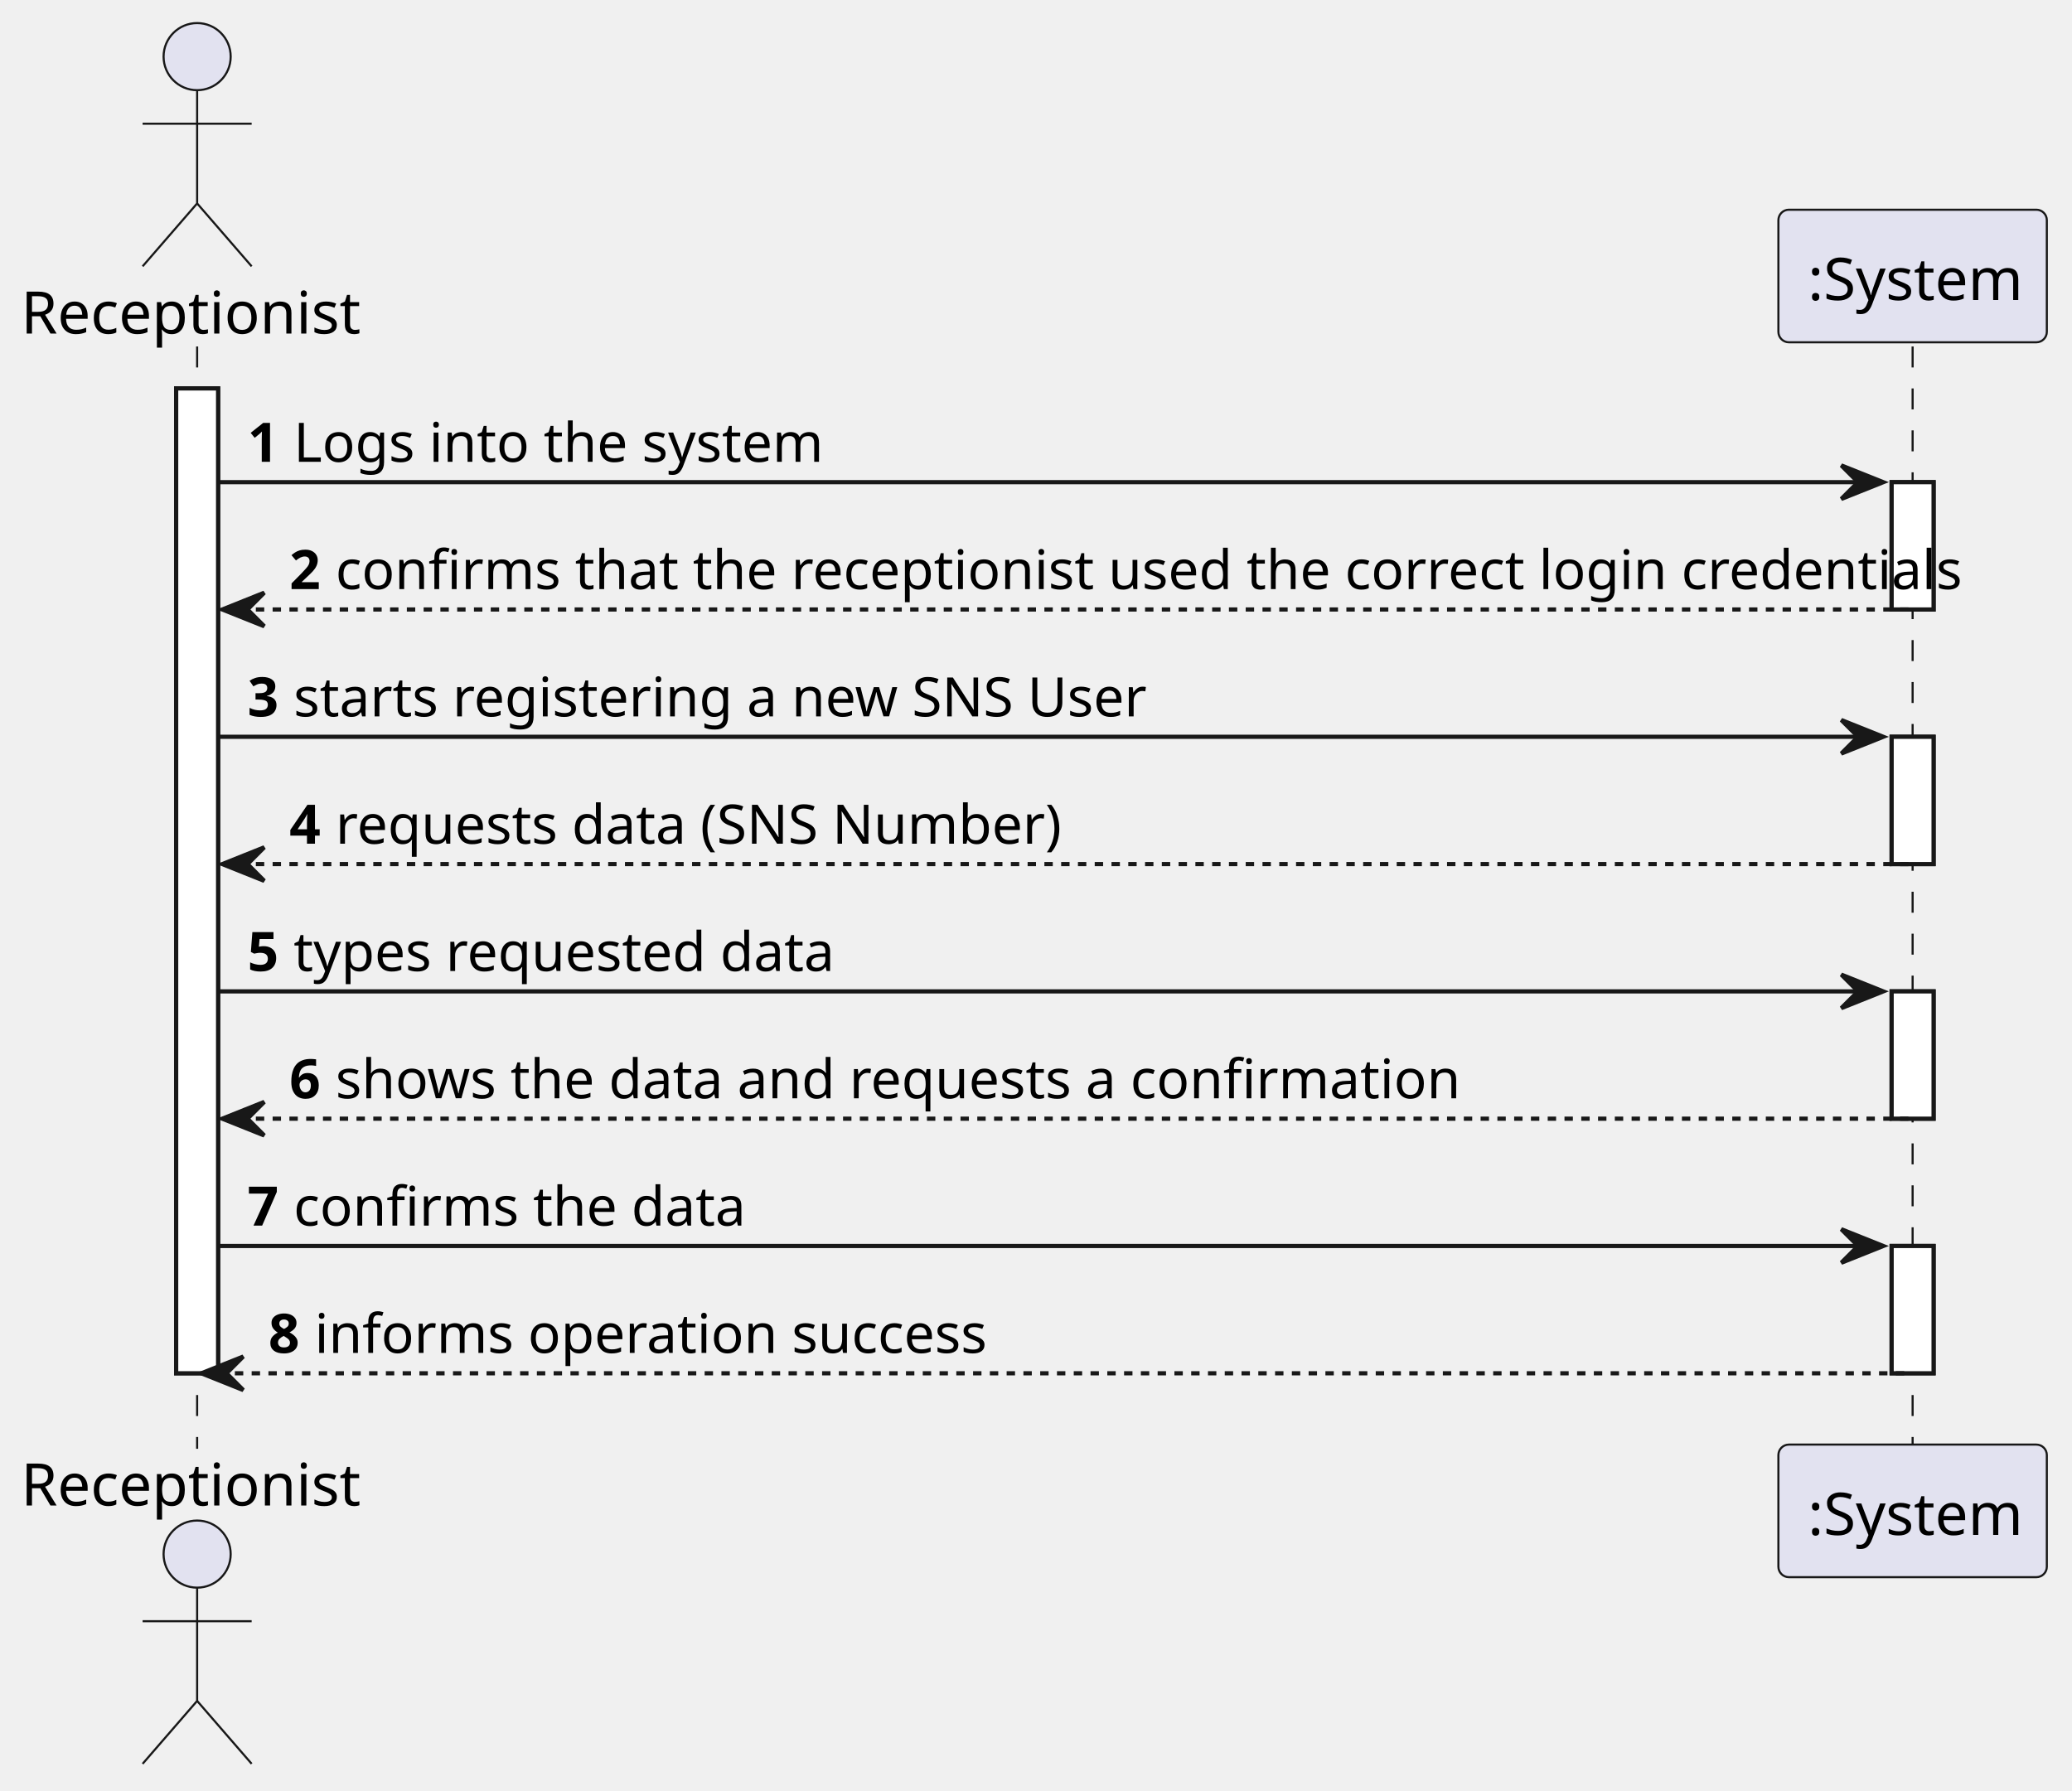
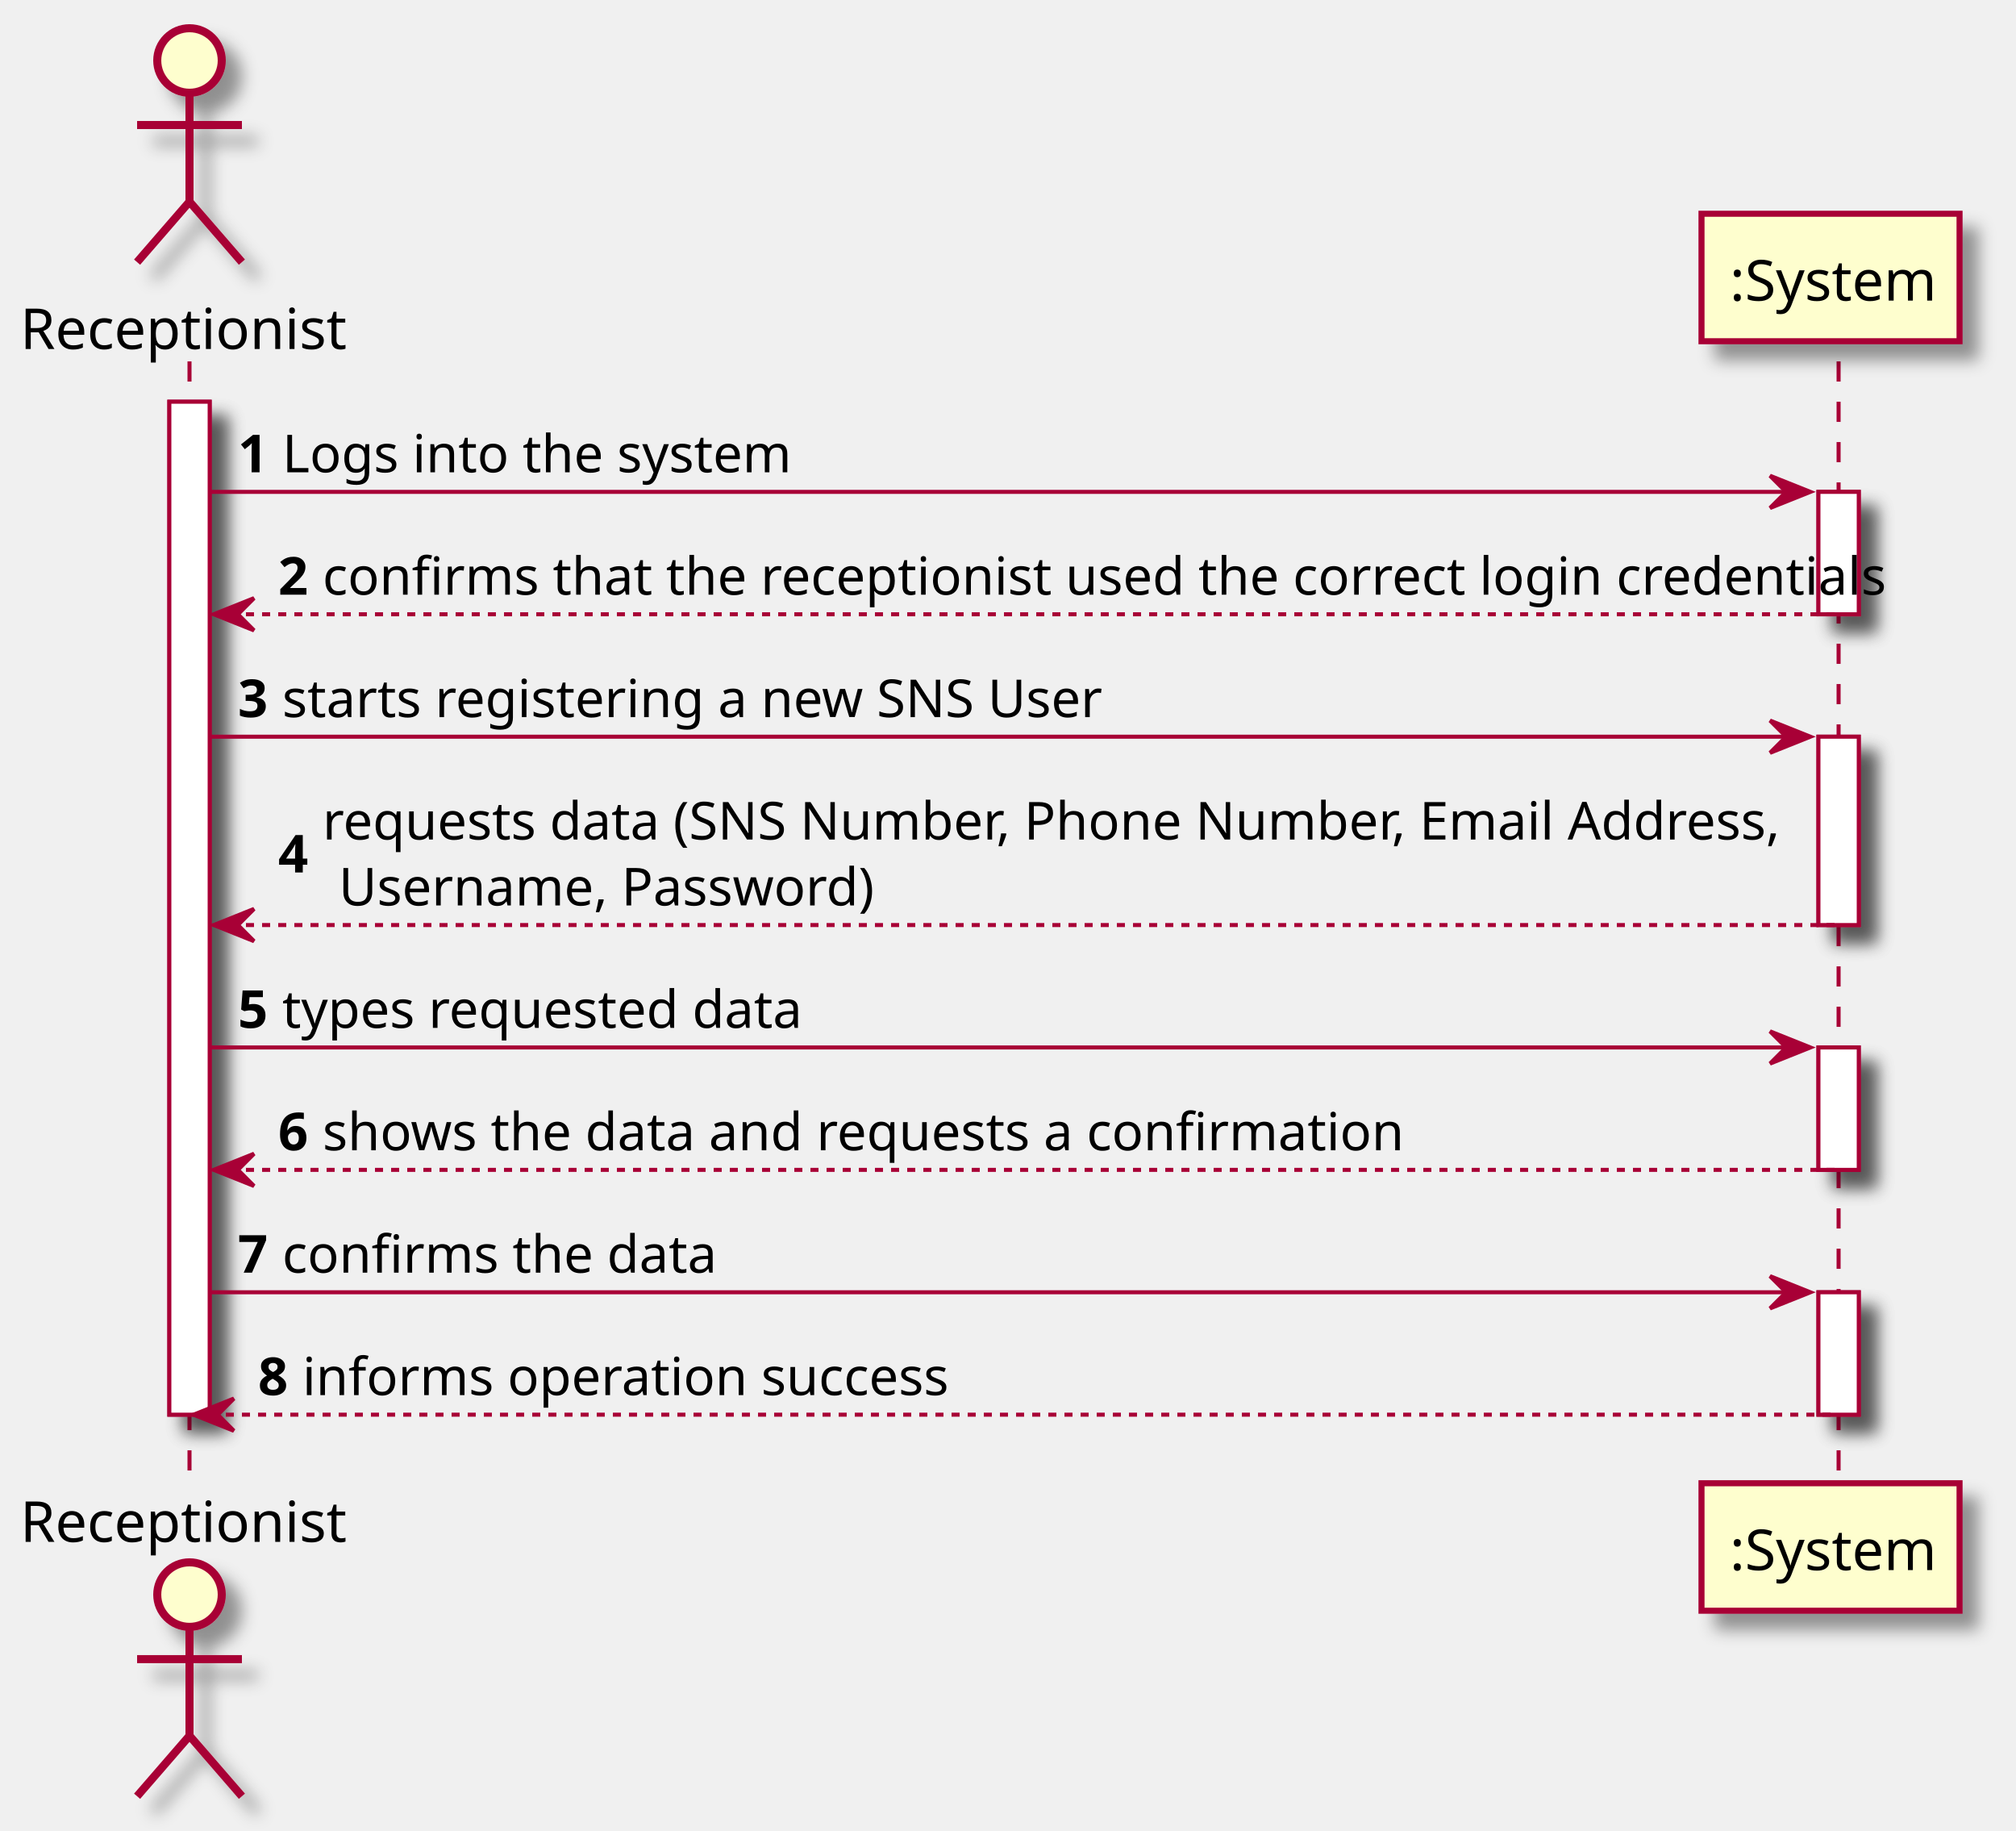
- <svg xmlns="http://www.w3.org/2000/svg" contentStyleType="text/css" height="427px" preserveAspectRatio="none" style="width:494px;height:427px;background:#FFFFFF;" version="1.1" viewBox="0 0 494 427" width="494px" zoomAndPan="magnify">
-   <defs />
+ <svg xmlns="http://www.w3.org/2000/svg" contentScriptType="application/ecmascript" contentStyleType="text/css" height="454px" preserveAspectRatio="none" style="width:500px;height:454px;background:#FFFFFF;" version="1.1" viewBox="0 0 500 454" width="500px" zoomAndPan="magnify">
+   <defs>
+     <filter height="300%" id="f159iiixda3mij" width="300%" x="-1" y="-1">
+       <feGaussianBlur result="blurOut" stdDeviation="2.0" />
+       <feColorMatrix in="blurOut" result="blurOut2" type="matrix" values="0 0 0 0 0 0 0 0 0 0 0 0 0 0 0 0 0 0 .4 0" />
+       <feOffset dx="4.0" dy="4.0" in="blurOut2" result="blurOut3" />
+       <feBlend in="SourceGraphic" in2="blurOut3" mode="normal" />
+     </filter>
+   </defs>
  <g>
-     <rect fill="#FFFFFF" height="234.812" style="stroke:#181818;stroke-width:1.0;" width="10" x="42" y="92.609" />
-     <rect fill="#FFFFFF" height="30.352" style="stroke:#181818;stroke-width:1.0;" width="10" x="451" y="114.961" />
-     <rect fill="#FFFFFF" height="30.352" style="stroke:#181818;stroke-width:1.0;" width="10" x="451" y="175.664" />
-     <rect fill="#FFFFFF" height="30.352" style="stroke:#181818;stroke-width:1.0;" width="10" x="451" y="236.367" />
-     <rect fill="#FFFFFF" height="30.352" style="stroke:#181818;stroke-width:1.0;" width="10" x="451" y="297.07" />
-     <line style="stroke:#181818;stroke-width:0.5;stroke-dasharray:5.0,5.0;" x1="47" x2="47" y1="82.609" y2="345.422" />
-     <line style="stroke:#181818;stroke-width:0.5;stroke-dasharray:5.0,5.0;" x1="456" x2="456" y1="82.609" y2="345.422" />
-     <text fill="#000000" font-family="sans-serif" font-size="14" lengthAdjust="spacing" textLength="78" x="5" y="79.533">Receptionist</text>
-     <ellipse cx="47" cy="13.5" fill="#E2E2F0" rx="8" ry="8" style="stroke:#181818;stroke-width:0.5;" />
-     <path d="M47,21.5 L47,48.5 M34,29.5 L60,29.5 M47,48.5 L34,63.5 M47,48.5 L60,63.5 " fill="none" style="stroke:#181818;stroke-width:0.5;" />
-     <text fill="#000000" font-family="sans-serif" font-size="14" lengthAdjust="spacing" textLength="78" x="5" y="358.955">Receptionist</text>
-     <ellipse cx="47" cy="370.531" fill="#E2E2F0" rx="8" ry="8" style="stroke:#181818;stroke-width:0.5;" />
-     <path d="M47,378.531 L47,405.531 M34,386.531 L60,386.531 M47,405.531 L34,420.531 M47,405.531 L60,420.531 " fill="none" style="stroke:#181818;stroke-width:0.5;" />
-     <rect fill="#E2E2F0" height="31.609" rx="2.5" ry="2.5" style="stroke:#181818;stroke-width:0.5;" width="64" x="424" y="50" />
-     <text fill="#000000" font-family="sans-serif" font-size="14" lengthAdjust="spacing" textLength="50" x="431" y="71.533">:System</text>
-     <rect fill="#E2E2F0" height="31.609" rx="2.5" ry="2.5" style="stroke:#181818;stroke-width:0.5;" width="64" x="424" y="344.422" />
-     <text fill="#000000" font-family="sans-serif" font-size="14" lengthAdjust="spacing" textLength="50" x="431" y="365.955">:System</text>
-     <rect fill="#FFFFFF" height="234.812" style="stroke:#181818;stroke-width:1.0;" width="10" x="42" y="92.609" />
-     <rect fill="#FFFFFF" height="30.352" style="stroke:#181818;stroke-width:1.0;" width="10" x="451" y="114.961" />
-     <rect fill="#FFFFFF" height="30.352" style="stroke:#181818;stroke-width:1.0;" width="10" x="451" y="175.664" />
-     <rect fill="#FFFFFF" height="30.352" style="stroke:#181818;stroke-width:1.0;" width="10" x="451" y="236.367" />
-     <rect fill="#FFFFFF" height="30.352" style="stroke:#181818;stroke-width:1.0;" width="10" x="451" y="297.07" />
-     <polygon fill="#181818" points="439,110.961,449,114.961,439,118.961,443,114.961" style="stroke:#181818;stroke-width:1.0;" />
-     <line style="stroke:#181818;stroke-width:1.0;" x1="52" x2="445" y1="114.961" y2="114.961" />
-     <text fill="#000000" font-family="sans-serif" font-size="13" font-weight="bold" lengthAdjust="spacing" textLength="7" x="59" y="110.105">1</text>
-     <text fill="#000000" font-family="sans-serif" font-size="13" lengthAdjust="spacing" textLength="122" x="70" y="110.105">Logs into the system</text>
-     <polygon fill="#181818" points="63,141.312,53,145.312,63,149.312,59,145.312" style="stroke:#181818;stroke-width:1.0;" />
-     <line style="stroke:#181818;stroke-width:1.0;stroke-dasharray:2.0,2.0;" x1="57" x2="455" y1="145.312" y2="145.312" />
-     <text fill="#000000" font-family="sans-serif" font-size="13" font-weight="bold" lengthAdjust="spacing" textLength="7" x="69" y="140.456">2</text>
-     <text fill="#000000" font-family="sans-serif" font-size="13" lengthAdjust="spacing" textLength="364" x="80" y="140.456">confirms that the receptionist used the correct login credentials</text>
-     <polygon fill="#181818" points="439,171.664,449,175.664,439,179.664,443,175.664" style="stroke:#181818;stroke-width:1.0;" />
-     <line style="stroke:#181818;stroke-width:1.0;" x1="52" x2="445" y1="175.664" y2="175.664" />
-     <text fill="#000000" font-family="sans-serif" font-size="13" font-weight="bold" lengthAdjust="spacing" textLength="7" x="59" y="170.808">3</text>
-     <text fill="#000000" font-family="sans-serif" font-size="13" lengthAdjust="spacing" textLength="197" x="70" y="170.808">starts registering a new SNS User</text>
-     <polygon fill="#181818" points="63,202.016,53,206.016,63,210.016,59,206.016" style="stroke:#181818;stroke-width:1.0;" />
-     <line style="stroke:#181818;stroke-width:1.0;stroke-dasharray:2.0,2.0;" x1="57" x2="455" y1="206.016" y2="206.016" />
-     <text fill="#000000" font-family="sans-serif" font-size="13" font-weight="bold" lengthAdjust="spacing" textLength="7" x="69" y="201.159">4</text>
-     <text fill="#000000" font-family="sans-serif" font-size="13" lengthAdjust="spacing" textLength="167" x="80" y="201.159">requests data (SNS Number)</text>
-     <polygon fill="#181818" points="439,232.367,449,236.367,439,240.367,443,236.367" style="stroke:#181818;stroke-width:1.0;" />
-     <line style="stroke:#181818;stroke-width:1.0;" x1="52" x2="445" y1="236.367" y2="236.367" />
-     <text fill="#000000" font-family="sans-serif" font-size="13" font-weight="bold" lengthAdjust="spacing" textLength="7" x="59" y="231.511">5</text>
-     <text fill="#000000" font-family="sans-serif" font-size="13" lengthAdjust="spacing" textLength="122" x="70" y="231.511">types requested data</text>
-     <polygon fill="#181818" points="63,262.719,53,266.719,63,270.719,59,266.719" style="stroke:#181818;stroke-width:1.0;" />
-     <line style="stroke:#181818;stroke-width:1.0;stroke-dasharray:2.0,2.0;" x1="57" x2="455" y1="266.719" y2="266.719" />
-     <text fill="#000000" font-family="sans-serif" font-size="13" font-weight="bold" lengthAdjust="spacing" textLength="7" x="69" y="261.862">6</text>
-     <text fill="#000000" font-family="sans-serif" font-size="13" lengthAdjust="spacing" textLength="252" x="80" y="261.862">shows the data and requests a confirmation</text>
-     <polygon fill="#181818" points="439,293.07,449,297.07,439,301.07,443,297.07" style="stroke:#181818;stroke-width:1.0;" />
-     <line style="stroke:#181818;stroke-width:1.0;" x1="52" x2="445" y1="297.07" y2="297.07" />
-     <text fill="#000000" font-family="sans-serif" font-size="13" font-weight="bold" lengthAdjust="spacing" textLength="7" x="59" y="292.214">7</text>
-     <text fill="#000000" font-family="sans-serif" font-size="13" lengthAdjust="spacing" textLength="100" x="70" y="292.214">confirms the data</text>
-     <polygon fill="#181818" points="58,323.422,48,327.422,58,331.422,54,327.422" style="stroke:#181818;stroke-width:1.0;" />
-     <line style="stroke:#181818;stroke-width:1.0;stroke-dasharray:2.0,2.0;" x1="52" x2="455" y1="327.422" y2="327.422" />
-     <text fill="#000000" font-family="sans-serif" font-size="13" font-weight="bold" lengthAdjust="spacing" textLength="7" x="64" y="322.565">8</text>
-     <text fill="#000000" font-family="sans-serif" font-size="13" lengthAdjust="spacing" textLength="152" x="75" y="322.565">informs operation success</text>
+     <rect fill="#FFFFFF" filter="url(#f159iiixda3mij)" height="251.164" style="stroke:#A80036;stroke-width:1.0;" width="10" x="42" y="99.609" />
+     <rect fill="#FFFFFF" filter="url(#f159iiixda3mij)" height="30.352" style="stroke:#A80036;stroke-width:1.0;" width="10" x="451" y="121.961" />
+     <rect fill="#FFFFFF" filter="url(#f159iiixda3mij)" height="46.703" style="stroke:#A80036;stroke-width:1.0;" width="10" x="451" y="182.664" />
+     <rect fill="#FFFFFF" filter="url(#f159iiixda3mij)" height="30.352" style="stroke:#A80036;stroke-width:1.0;" width="10" x="451" y="259.719" />
+     <rect fill="#FFFFFF" filter="url(#f159iiixda3mij)" height="30.352" style="stroke:#A80036;stroke-width:1.0;" width="10" x="451" y="320.422" />
+     <line style="stroke:#A80036;stroke-width:1.0;stroke-dasharray:5.0,5.0;" x1="47" x2="47" y1="89.609" y2="368.773" />
+     <line style="stroke:#A80036;stroke-width:1.0;stroke-dasharray:5.0,5.0;" x1="456" x2="456" y1="89.609" y2="368.773" />
+     <text fill="#000000" font-family="sans-serif" font-size="14" lengthAdjust="spacing" textLength="78" x="5" y="86.533">Receptionist</text>
+     <ellipse cx="47" cy="15" fill="#FEFECE" filter="url(#f159iiixda3mij)" rx="8" ry="8" style="stroke:#A80036;stroke-width:2.0;" />
+     <path d="M47,23 L47,50 M34,31 L60,31 M47,50 L34,65 M47,50 L60,65 " fill="none" filter="url(#f159iiixda3mij)" style="stroke:#A80036;stroke-width:2.0;" />
+     <text fill="#000000" font-family="sans-serif" font-size="14" lengthAdjust="spacing" textLength="78" x="5" y="382.307">Receptionist</text>
+     <ellipse cx="47" cy="395.383" fill="#FEFECE" filter="url(#f159iiixda3mij)" rx="8" ry="8" style="stroke:#A80036;stroke-width:2.0;" />
+     <path d="M47,403.383 L47,430.383 M34,411.383 L60,411.383 M47,430.383 L34,445.383 M47,430.383 L60,445.383 " fill="none" filter="url(#f159iiixda3mij)" style="stroke:#A80036;stroke-width:2.0;" />
+     <rect fill="#FEFECE" filter="url(#f159iiixda3mij)" height="31.609" style="stroke:#A80036;stroke-width:1.5;" width="64" x="422" y="53" />
+     <text fill="#000000" font-family="sans-serif" font-size="14" lengthAdjust="spacing" textLength="50" x="429" y="74.533">:System</text>
+     <rect fill="#FEFECE" filter="url(#f159iiixda3mij)" height="31.609" style="stroke:#A80036;stroke-width:1.5;" width="64" x="422" y="367.773" />
+     <text fill="#000000" font-family="sans-serif" font-size="14" lengthAdjust="spacing" textLength="50" x="429" y="389.307">:System</text>
+     <rect fill="#FFFFFF" filter="url(#f159iiixda3mij)" height="251.164" style="stroke:#A80036;stroke-width:1.0;" width="10" x="42" y="99.609" />
+     <rect fill="#FFFFFF" filter="url(#f159iiixda3mij)" height="30.352" style="stroke:#A80036;stroke-width:1.0;" width="10" x="451" y="121.961" />
+     <rect fill="#FFFFFF" filter="url(#f159iiixda3mij)" height="46.703" style="stroke:#A80036;stroke-width:1.0;" width="10" x="451" y="182.664" />
+     <rect fill="#FFFFFF" filter="url(#f159iiixda3mij)" height="30.352" style="stroke:#A80036;stroke-width:1.0;" width="10" x="451" y="259.719" />
+     <rect fill="#FFFFFF" filter="url(#f159iiixda3mij)" height="30.352" style="stroke:#A80036;stroke-width:1.0;" width="10" x="451" y="320.422" />
+     <polygon fill="#A80036" points="439,117.961,449,121.961,439,125.961,443,121.961" style="stroke:#A80036;stroke-width:1.0;" />
+     <line style="stroke:#A80036;stroke-width:1.0;" x1="52" x2="445" y1="121.961" y2="121.961" />
+     <text fill="#000000" font-family="sans-serif" font-size="13" font-weight="bold" lengthAdjust="spacing" textLength="7" x="59" y="117.105">1</text>
+     <text fill="#000000" font-family="sans-serif" font-size="13" lengthAdjust="spacing" textLength="122" x="70" y="117.105">Logs into the system</text>
+     <polygon fill="#A80036" points="63,148.312,53,152.312,63,156.312,59,152.312" style="stroke:#A80036;stroke-width:1.0;" />
+     <line style="stroke:#A80036;stroke-width:1.0;stroke-dasharray:2.0,2.0;" x1="57" x2="455" y1="152.312" y2="152.312" />
+     <text fill="#000000" font-family="sans-serif" font-size="13" font-weight="bold" lengthAdjust="spacing" textLength="7" x="69" y="147.456">2</text>
+     <text fill="#000000" font-family="sans-serif" font-size="13" lengthAdjust="spacing" textLength="364" x="80" y="147.456">confirms that the receptionist used the correct login credentials</text>
+     <polygon fill="#A80036" points="439,178.664,449,182.664,439,186.664,443,182.664" style="stroke:#A80036;stroke-width:1.0;" />
+     <line style="stroke:#A80036;stroke-width:1.0;" x1="52" x2="445" y1="182.664" y2="182.664" />
+     <text fill="#000000" font-family="sans-serif" font-size="13" font-weight="bold" lengthAdjust="spacing" textLength="7" x="59" y="177.808">3</text>
+     <text fill="#000000" font-family="sans-serif" font-size="13" lengthAdjust="spacing" textLength="197" x="70" y="177.808">starts registering a new SNS User</text>
+     <polygon fill="#A80036" points="63,225.367,53,229.367,63,233.367,59,229.367" style="stroke:#A80036;stroke-width:1.0;" />
+     <line style="stroke:#A80036;stroke-width:1.0;stroke-dasharray:2.0,2.0;" x1="57" x2="455" y1="229.367" y2="229.367" />
+     <text fill="#000000" font-family="sans-serif" font-size="13" font-weight="bold" lengthAdjust="spacing" textLength="7" x="69" y="216.335">4</text>
+     <text fill="#000000" font-family="sans-serif" font-size="13" lengthAdjust="spacing" textLength="354" x="80" y="208.159">requests data (SNS Number, Phone Number, Email Address,</text>
+     <text fill="#000000" font-family="sans-serif" font-size="13" lengthAdjust="spacing" textLength="128" x="84" y="224.511">Username, Password)</text>
+     <polygon fill="#A80036" points="439,255.719,449,259.719,439,263.719,443,259.719" style="stroke:#A80036;stroke-width:1.0;" />
+     <line style="stroke:#A80036;stroke-width:1.0;" x1="52" x2="445" y1="259.719" y2="259.719" />
+     <text fill="#000000" font-family="sans-serif" font-size="13" font-weight="bold" lengthAdjust="spacing" textLength="7" x="59" y="254.862">5</text>
+     <text fill="#000000" font-family="sans-serif" font-size="13" lengthAdjust="spacing" textLength="122" x="70" y="254.862">types requested data</text>
+     <polygon fill="#A80036" points="63,286.07,53,290.07,63,294.07,59,290.07" style="stroke:#A80036;stroke-width:1.0;" />
+     <line style="stroke:#A80036;stroke-width:1.0;stroke-dasharray:2.0,2.0;" x1="57" x2="455" y1="290.07" y2="290.07" />
+     <text fill="#000000" font-family="sans-serif" font-size="13" font-weight="bold" lengthAdjust="spacing" textLength="7" x="69" y="285.214">6</text>
+     <text fill="#000000" font-family="sans-serif" font-size="13" lengthAdjust="spacing" textLength="252" x="80" y="285.214">shows the data and requests a confirmation</text>
+     <polygon fill="#A80036" points="439,316.422,449,320.422,439,324.422,443,320.422" style="stroke:#A80036;stroke-width:1.0;" />
+     <line style="stroke:#A80036;stroke-width:1.0;" x1="52" x2="445" y1="320.422" y2="320.422" />
+     <text fill="#000000" font-family="sans-serif" font-size="13" font-weight="bold" lengthAdjust="spacing" textLength="7" x="59" y="315.565">7</text>
+     <text fill="#000000" font-family="sans-serif" font-size="13" lengthAdjust="spacing" textLength="100" x="70" y="315.565">confirms the data</text>
+     <polygon fill="#A80036" points="58,346.773,48,350.773,58,354.773,54,350.773" style="stroke:#A80036;stroke-width:1.0;" />
+     <line style="stroke:#A80036;stroke-width:1.0;stroke-dasharray:2.0,2.0;" x1="52" x2="455" y1="350.773" y2="350.773" />
+     <text fill="#000000" font-family="sans-serif" font-size="13" font-weight="bold" lengthAdjust="spacing" textLength="7" x="64" y="345.917">8</text>
+     <text fill="#000000" font-family="sans-serif" font-size="13" lengthAdjust="spacing" textLength="152" x="75" y="345.917">informs operation success</text>
  </g>
</svg>
